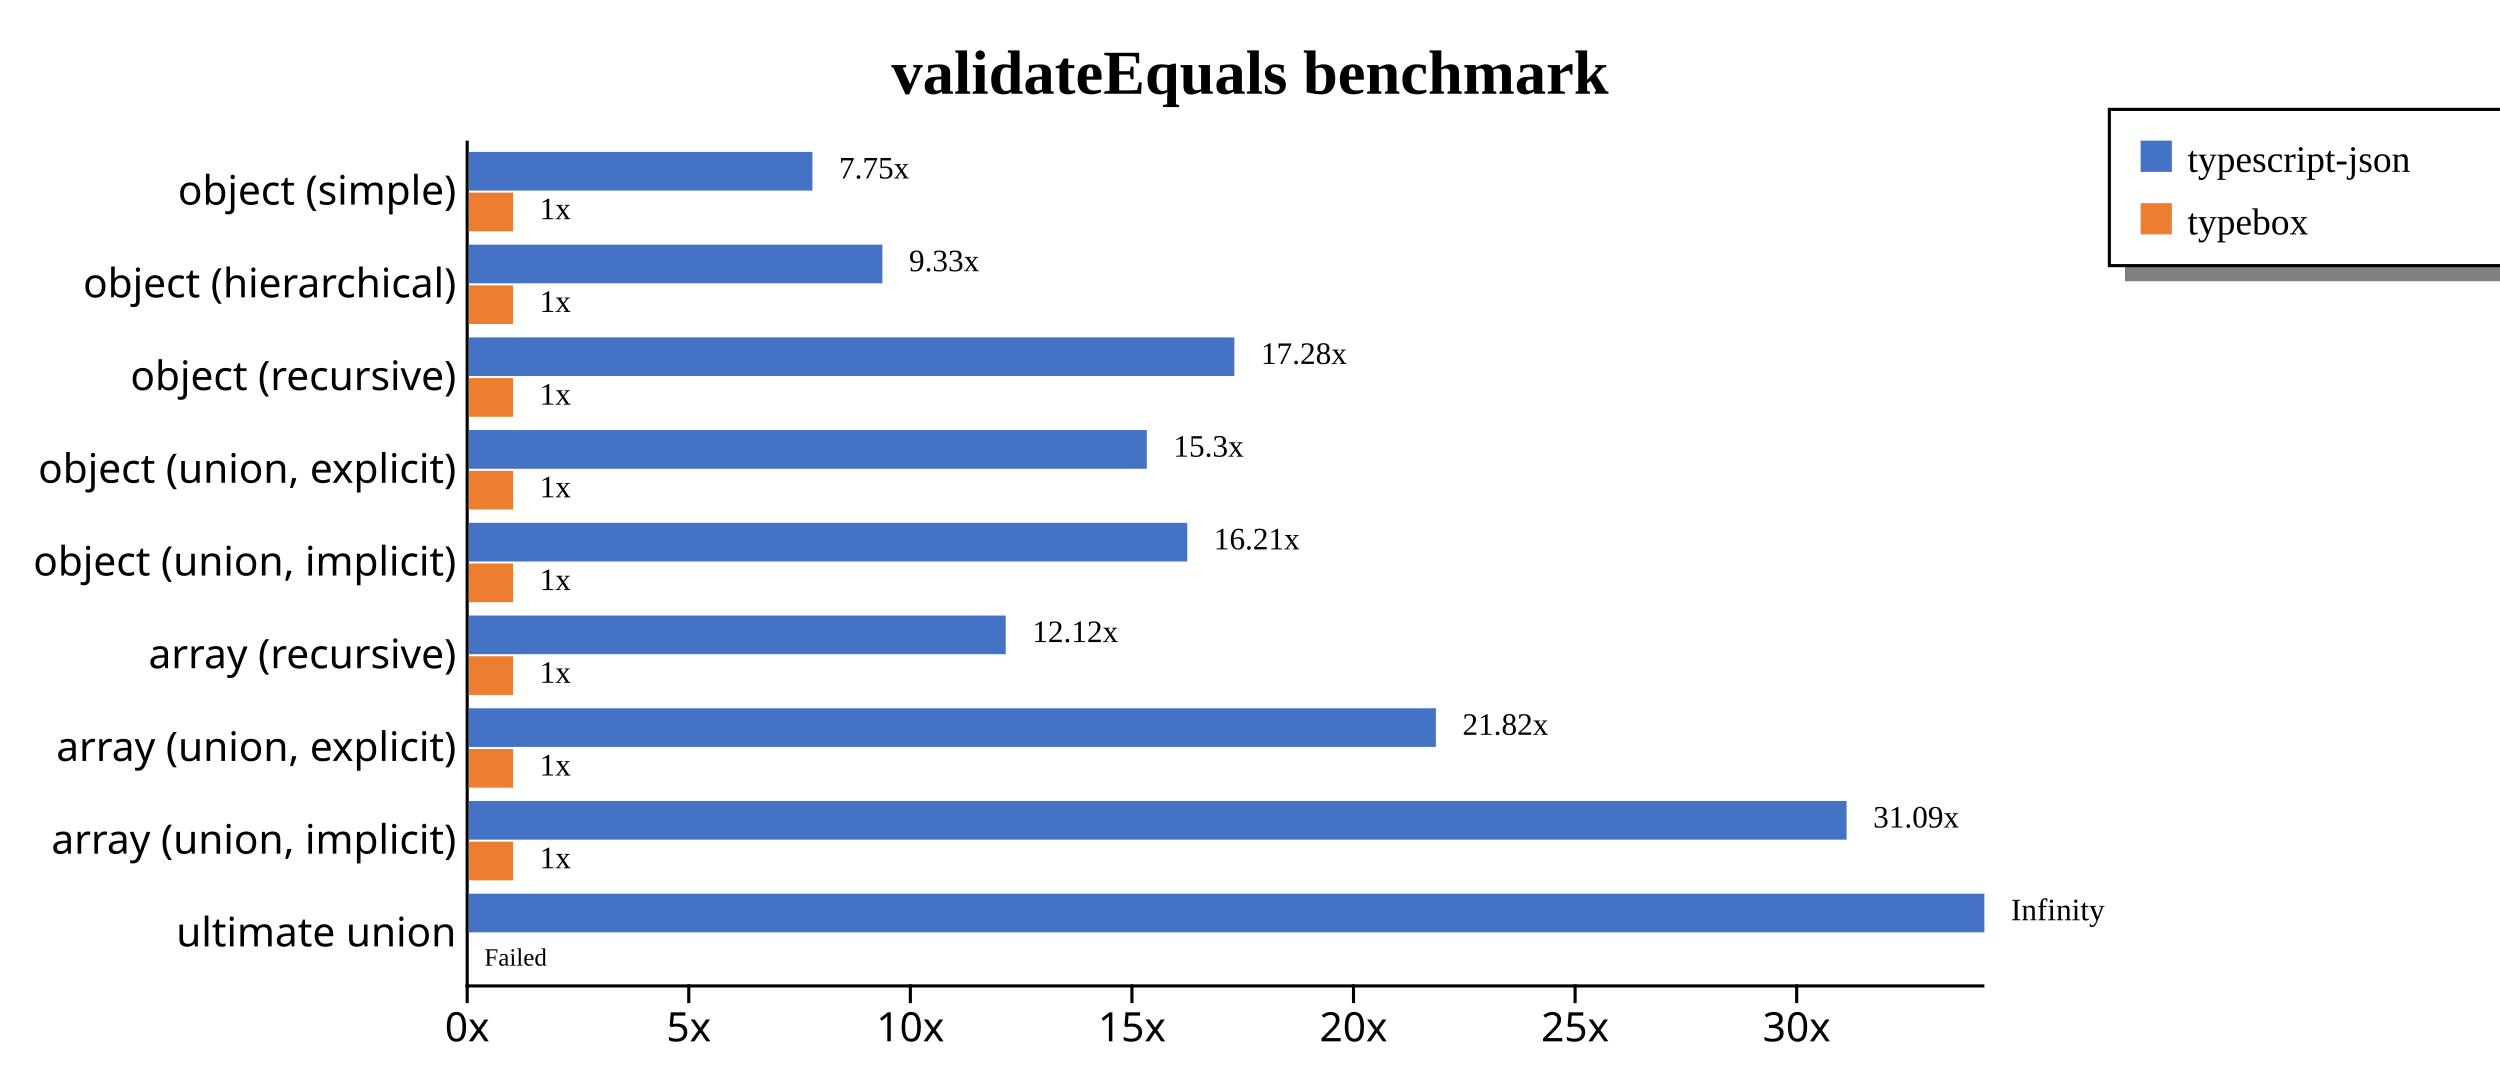
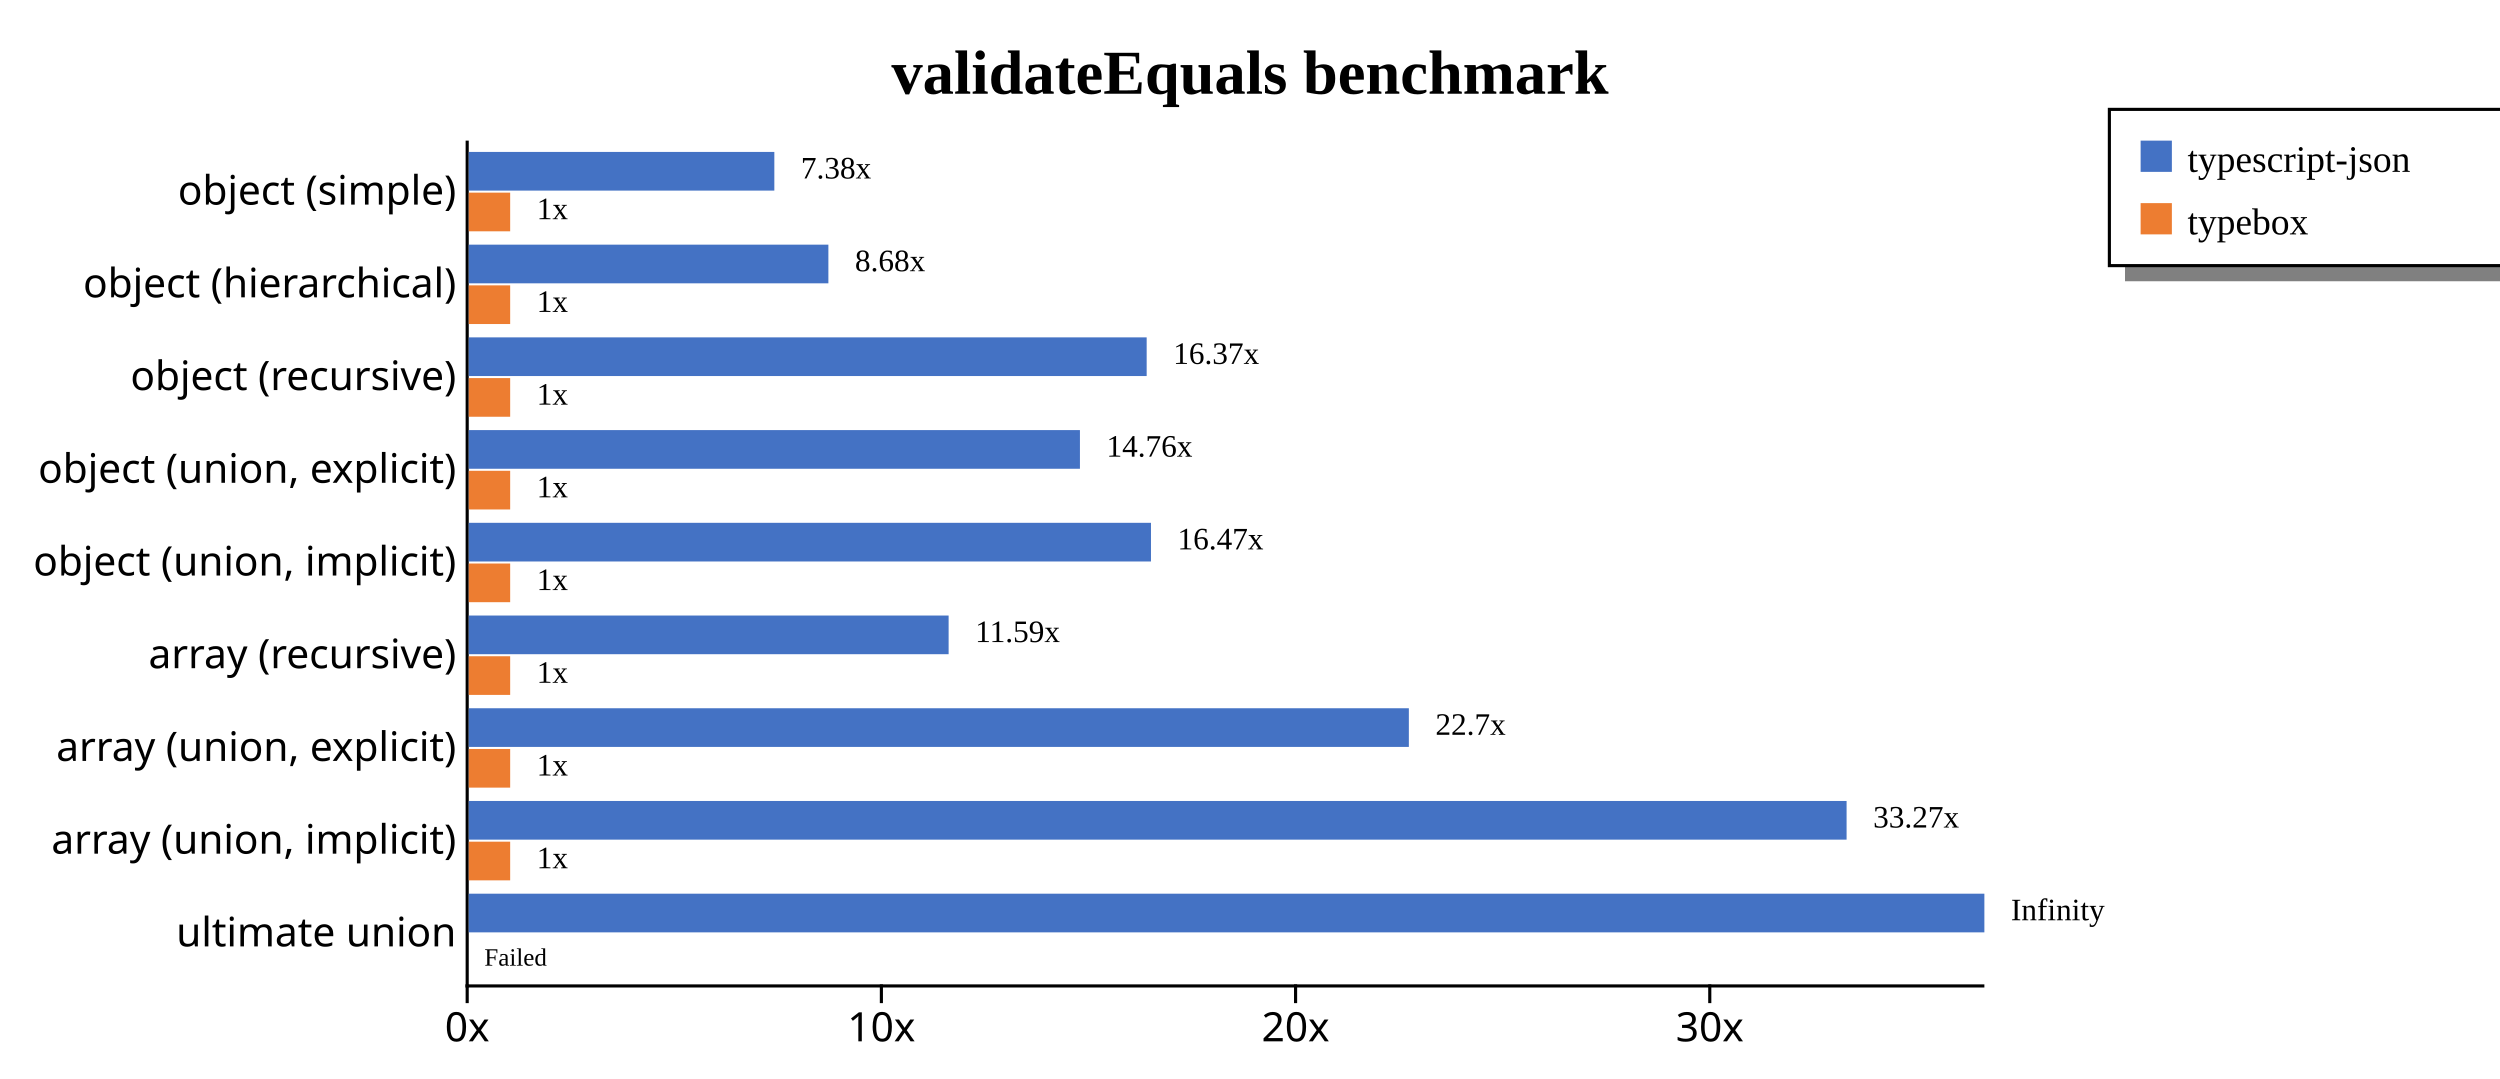
<svg xmlns="http://www.w3.org/2000/svg" width="800" height="345" style="background-color: white;">
  <g class="y axis" transform="translate(149,45)" fill="none" font-size="10" font-family="sans-serif" text-anchor="end" style="font-size: 13px;">
    <path class="domain" stroke="#000" d="M0,0.5H0.5V270.5H0" />
    <g class="tick" opacity="1" transform="translate(0,16.31868)" style="font-size: 13px;">
      <line stroke="#000" x2="0" />
      <text fill="#000" x="-3" dy="0.32em">object (simple)    </text>
    </g>
    <g class="tick" opacity="1" transform="translate(0,45.98901)" style="font-size: 13px;">
      <line stroke="#000" x2="0" />
      <text fill="#000" x="-3" dy="0.32em">object (hierarchical)    </text>
    </g>
    <g class="tick" opacity="1" transform="translate(0,75.65934)" style="font-size: 13px;">
      <line stroke="#000" x2="0" />
      <text fill="#000" x="-3" dy="0.32em">object (recursive)    </text>
    </g>
    <g class="tick" opacity="1" transform="translate(0,105.3297)" style="font-size: 13px;">
      <line stroke="#000" x2="0" />
      <text fill="#000" x="-3" dy="0.32em">object (union, explicit)    </text>
    </g>
    <g class="tick" opacity="1" transform="translate(0,135)" style="font-size: 13px;">
      <line stroke="#000" x2="0" />
      <text fill="#000" x="-3" dy="0.32em">object (union, implicit)    </text>
    </g>
    <g class="tick" opacity="1" transform="translate(0,164.6703)" style="font-size: 13px;">
      <line stroke="#000" x2="0" />
      <text fill="#000" x="-3" dy="0.32em">array (recursive)    </text>
    </g>
    <g class="tick" opacity="1" transform="translate(0,194.3407)" style="font-size: 13px;">
      <line stroke="#000" x2="0" />
      <text fill="#000" x="-3" dy="0.32em">array (union, explicit)    </text>
    </g>
    <g class="tick" opacity="1" transform="translate(0,224.011)" style="font-size: 13px;">
      <line stroke="#000" x2="0" />
      <text fill="#000" x="-3" dy="0.32em">array (union, implicit)    </text>
    </g>
    <g class="tick" opacity="1" transform="translate(0,253.6813)" style="font-size: 13px;">
      <line stroke="#000" x2="0" />
      <text fill="#000" x="-3" dy="0.32em">ultimate union    </text>
    </g>
  </g>
  <g class="x axis" transform="translate(149,315)" fill="none" font-size="10" font-family="sans-serif" text-anchor="middle" style="font-size: 13px;">
    <path class="domain" stroke="#000" d="M0.5,0V0.5H485.5V0" />
    <g class="tick" opacity="1" transform="translate(0.5,0)" style="font-size: 13px;">
      <line stroke="#000" y2="6" />
      <text fill="#000" y="9" dy="0.71em">0x</text>
    </g>
-     <g class="tick" opacity="1" transform="translate(71.40585,0)" style="font-size: 13px;">
-       <line stroke="#000" y2="6" />
-       <text fill="#000" y="9" dy="0.71em">5x</text>
-     </g>
-     <g class="tick" opacity="1" transform="translate(142.3117,0)" style="font-size: 13px;">
+     <g class="tick" opacity="1" transform="translate(133.0426,0)" style="font-size: 13px;">
      <line stroke="#000" y2="6" />
      <text fill="#000" y="9" dy="0.71em">10x</text>
    </g>
-     <g class="tick" opacity="1" transform="translate(213.2176,0)" style="font-size: 13px;">
-       <line stroke="#000" y2="6" />
-       <text fill="#000" y="9" dy="0.71em">15x</text>
-     </g>
-     <g class="tick" opacity="1" transform="translate(284.1234,0)" style="font-size: 13px;">
+     <g class="tick" opacity="1" transform="translate(265.5852,0)" style="font-size: 13px;">
      <line stroke="#000" y2="6" />
      <text fill="#000" y="9" dy="0.71em">20x</text>
    </g>
-     <g class="tick" opacity="1" transform="translate(355.0293,0)" style="font-size: 13px;">
-       <line stroke="#000" y2="6" />
-       <text fill="#000" y="9" dy="0.71em">25x</text>
-     </g>
-     <g class="tick" opacity="1" transform="translate(425.9351,0)" style="font-size: 13px;">
+     <g class="tick" opacity="1" transform="translate(398.1278,0)" style="font-size: 13px;">
      <line stroke="#000" y2="6" />
      <text fill="#000" y="9" dy="0.71em">30x</text>
    </g>
  </g>
  <text transform="translate(400, 30)" style="text-anchor: middle; font-size: 20px; font-weight: bold;">validateEquals benchmark</text>
  <rect x="680" y="85" width="200" height="5" fill="gray" />
  <rect x="675" y="35" width="200" height="50" fill="none" stroke="black" />
  <rect x="685" y="45" width="10" height="10" style="fill: #4472c4;" />
  <text x="700" y="55" style="font-size: 12px;">typescript-json</text>
  <rect x="685" y="65" width="10" height="10" style="fill: #ed7d31;" />
  <text x="700" y="75" style="font-size: 12px;">typebox</text>
  <g style="font-size: 13px;">
    <g style="font-size: 13px;">
-       <rect x="150" y="48.618" width="109.975" height="12.375" fill="#4472c4" />
-       <rect x="150" y="61.644" width="14.181" height="12.375" fill="#ed7d31" />
-       <text class="label" x="268.475" y="57.118" font-size="10px">7.75x</text>
-       <text class="label" x="172.681" y="70.144" font-size="10px">1x</text>
-       <text class="label" x="264.975" y="58.618" font-size="8px" />
-       <text class="label" x="169.181" y="71.644" font-size="8px" />
+       <rect x="150" y="48.618" width="97.787" height="12.375" fill="#4472c4" />
+       <rect x="150" y="61.644" width="13.254" height="12.375" fill="#ed7d31" />
+       <text class="label" x="256.287" y="57.118" font-size="10px">7.38x</text>
+       <text class="label" x="171.754" y="70.144" font-size="10px">1x</text>
+       <text class="label" x="252.787" y="58.618" font-size="8px" />
+       <text class="label" x="168.254" y="71.644" font-size="8px" />
    </g>
    <g style="font-size: 13px;">
-       <rect x="150" y="78.289" width="132.367" height="12.375" fill="#4472c4" />
-       <rect x="150" y="91.315" width="14.181" height="12.375" fill="#ed7d31" />
-       <text class="label" x="290.867" y="86.789" font-size="10px">9.33x</text>
-       <text class="label" x="172.681" y="99.815" font-size="10px">1x</text>
-       <text class="label" x="287.367" y="88.289" font-size="8px" />
-       <text class="label" x="169.181" y="101.315" font-size="8px" />
+       <rect x="150" y="78.289" width="115.083" height="12.375" fill="#4472c4" />
+       <rect x="150" y="91.315" width="13.254" height="12.375" fill="#ed7d31" />
+       <text class="label" x="273.583" y="86.789" font-size="10px">8.68x</text>
+       <text class="label" x="171.754" y="99.815" font-size="10px">1x</text>
+       <text class="label" x="270.083" y="88.289" font-size="8px" />
+       <text class="label" x="168.254" y="101.315" font-size="8px" />
    </g>
    <g style="font-size: 13px;">
-       <rect x="150" y="107.959" width="245.004" height="12.375" fill="#4472c4" />
-       <rect x="150" y="120.985" width="14.181" height="12.375" fill="#ed7d31" />
-       <text class="label" x="403.504" y="116.459" font-size="10px">17.28x</text>
-       <text class="label" x="172.681" y="129.485" font-size="10px">1x</text>
-       <text class="label" x="400.004" y="117.959" font-size="8px" />
-       <text class="label" x="169.181" y="130.985" font-size="8px" />
+       <rect x="150" y="107.959" width="216.934" height="12.375" fill="#4472c4" />
+       <rect x="150" y="120.985" width="13.254" height="12.375" fill="#ed7d31" />
+       <text class="label" x="375.434" y="116.459" font-size="10px">16.37x</text>
+       <text class="label" x="171.754" y="129.485" font-size="10px">1x</text>
+       <text class="label" x="371.934" y="117.959" font-size="8px" />
+       <text class="label" x="168.254" y="130.985" font-size="8px" />
    </g>
    <g style="font-size: 13px;">
-       <rect x="150" y="137.629" width="216.983" height="12.375" fill="#4472c4" />
-       <rect x="150" y="150.655" width="14.181" height="12.375" fill="#ed7d31" />
-       <text class="label" x="375.483" y="146.129" font-size="10px">15.3x</text>
-       <text class="label" x="172.681" y="159.155" font-size="10px">1x</text>
-       <text class="label" x="371.983" y="147.629" font-size="8px" />
-       <text class="label" x="169.181" y="160.655" font-size="8px" />
+       <rect x="150" y="137.629" width="195.577" height="12.375" fill="#4472c4" />
+       <rect x="150" y="150.655" width="13.254" height="12.375" fill="#ed7d31" />
+       <text class="label" x="354.077" y="146.129" font-size="10px">14.76x</text>
+       <text class="label" x="171.754" y="159.155" font-size="10px">1x</text>
+       <text class="label" x="350.577" y="147.629" font-size="8px" />
+       <text class="label" x="168.254" y="160.655" font-size="8px" />
    </g>
    <g style="font-size: 13px;">
-       <rect x="150" y="167.3" width="229.914" height="12.375" fill="#4472c4" />
-       <rect x="150" y="180.326" width="14.181" height="12.375" fill="#ed7d31" />
-       <text class="label" x="388.414" y="175.8" font-size="10px">16.21x</text>
-       <text class="label" x="172.681" y="188.826" font-size="10px">1x</text>
-       <text class="label" x="384.914" y="177.3" font-size="8px" />
-       <text class="label" x="169.181" y="190.326" font-size="8px" />
+       <rect x="150" y="167.3" width="218.311" height="12.375" fill="#4472c4" />
+       <rect x="150" y="180.326" width="13.254" height="12.375" fill="#ed7d31" />
+       <text class="label" x="376.811" y="175.8" font-size="10px">16.47x</text>
+       <text class="label" x="171.754" y="188.826" font-size="10px">1x</text>
+       <text class="label" x="373.311" y="177.3" font-size="8px" />
+       <text class="label" x="168.254" y="190.326" font-size="8px" />
    </g>
    <g style="font-size: 13px;">
-       <rect x="150" y="196.97" width="171.824" height="12.375" fill="#4472c4" />
-       <rect x="150" y="209.996" width="14.181" height="12.375" fill="#ed7d31" />
-       <text class="label" x="330.324" y="205.47" font-size="10px">12.12x</text>
-       <text class="label" x="172.681" y="218.496" font-size="10px">1x</text>
-       <text class="label" x="326.824" y="206.97" font-size="8px" />
-       <text class="label" x="169.181" y="219.996" font-size="8px" />
+       <rect x="150" y="196.97" width="153.559" height="12.375" fill="#4472c4" />
+       <rect x="150" y="209.996" width="13.254" height="12.375" fill="#ed7d31" />
+       <text class="label" x="312.059" y="205.47" font-size="10px">11.59x</text>
+       <text class="label" x="171.754" y="218.496" font-size="10px">1x</text>
+       <text class="label" x="308.559" y="206.97" font-size="8px" />
+       <text class="label" x="168.254" y="219.996" font-size="8px" />
    </g>
    <g style="font-size: 13px;">
-       <rect x="150" y="226.64" width="309.481" height="12.375" fill="#4472c4" />
-       <rect x="150" y="239.666" width="14.181" height="12.375" fill="#ed7d31" />
-       <text class="label" x="467.981" y="235.14" font-size="10px">21.82x</text>
-       <text class="label" x="172.681" y="248.166" font-size="10px">1x</text>
-       <text class="label" x="464.481" y="236.64" font-size="8px" />
-       <text class="label" x="169.181" y="249.666" font-size="8px" />
+       <rect x="150" y="226.64" width="300.832" height="12.375" fill="#4472c4" />
+       <rect x="150" y="239.666" width="13.254" height="12.375" fill="#ed7d31" />
+       <text class="label" x="459.332" y="235.14" font-size="10px">22.7x</text>
+       <text class="label" x="171.754" y="248.166" font-size="10px">1x</text>
+       <text class="label" x="455.832" y="236.64" font-size="8px" />
+       <text class="label" x="168.254" y="249.666" font-size="8px" />
    </g>
    <g style="font-size: 13px;">
      <rect x="150" y="256.311" width="440.909" height="12.375" fill="#4472c4" />
-       <rect x="150" y="269.337" width="14.181" height="12.375" fill="#ed7d31" />
-       <text class="label" x="599.409" y="264.811" font-size="10px">31.09x</text>
-       <text class="label" x="172.681" y="277.837" font-size="10px">1x</text>
+       <rect x="150" y="269.337" width="13.254" height="12.375" fill="#ed7d31" />
+       <text class="label" x="599.409" y="264.811" font-size="10px">33.27x</text>
+       <text class="label" x="171.754" y="277.837" font-size="10px">1x</text>
      <text class="label" x="595.909" y="266.311" font-size="8px" />
-       <text class="label" x="169.181" y="279.337" font-size="8px" />
+       <text class="label" x="168.254" y="279.337" font-size="8px" />
    </g>
    <g style="font-size: 13px;">
      <rect x="150" y="285.981" width="485" height="12.375" fill="#4472c4" />
      <rect x="150" y="299.007" width="0" height="12.375" fill="#ed7d31" />
      <text class="label" x="643.5" y="294.481" font-size="10px">Infinity</text>
      <text class="label" x="158.5" y="307.507" font-size="10px" />
      <text class="label" x="640" y="295.981" font-size="8px" />
      <text class="label" x="155" y="309.007" font-size="8px">Failed</text>
    </g>
  </g>
</svg>
